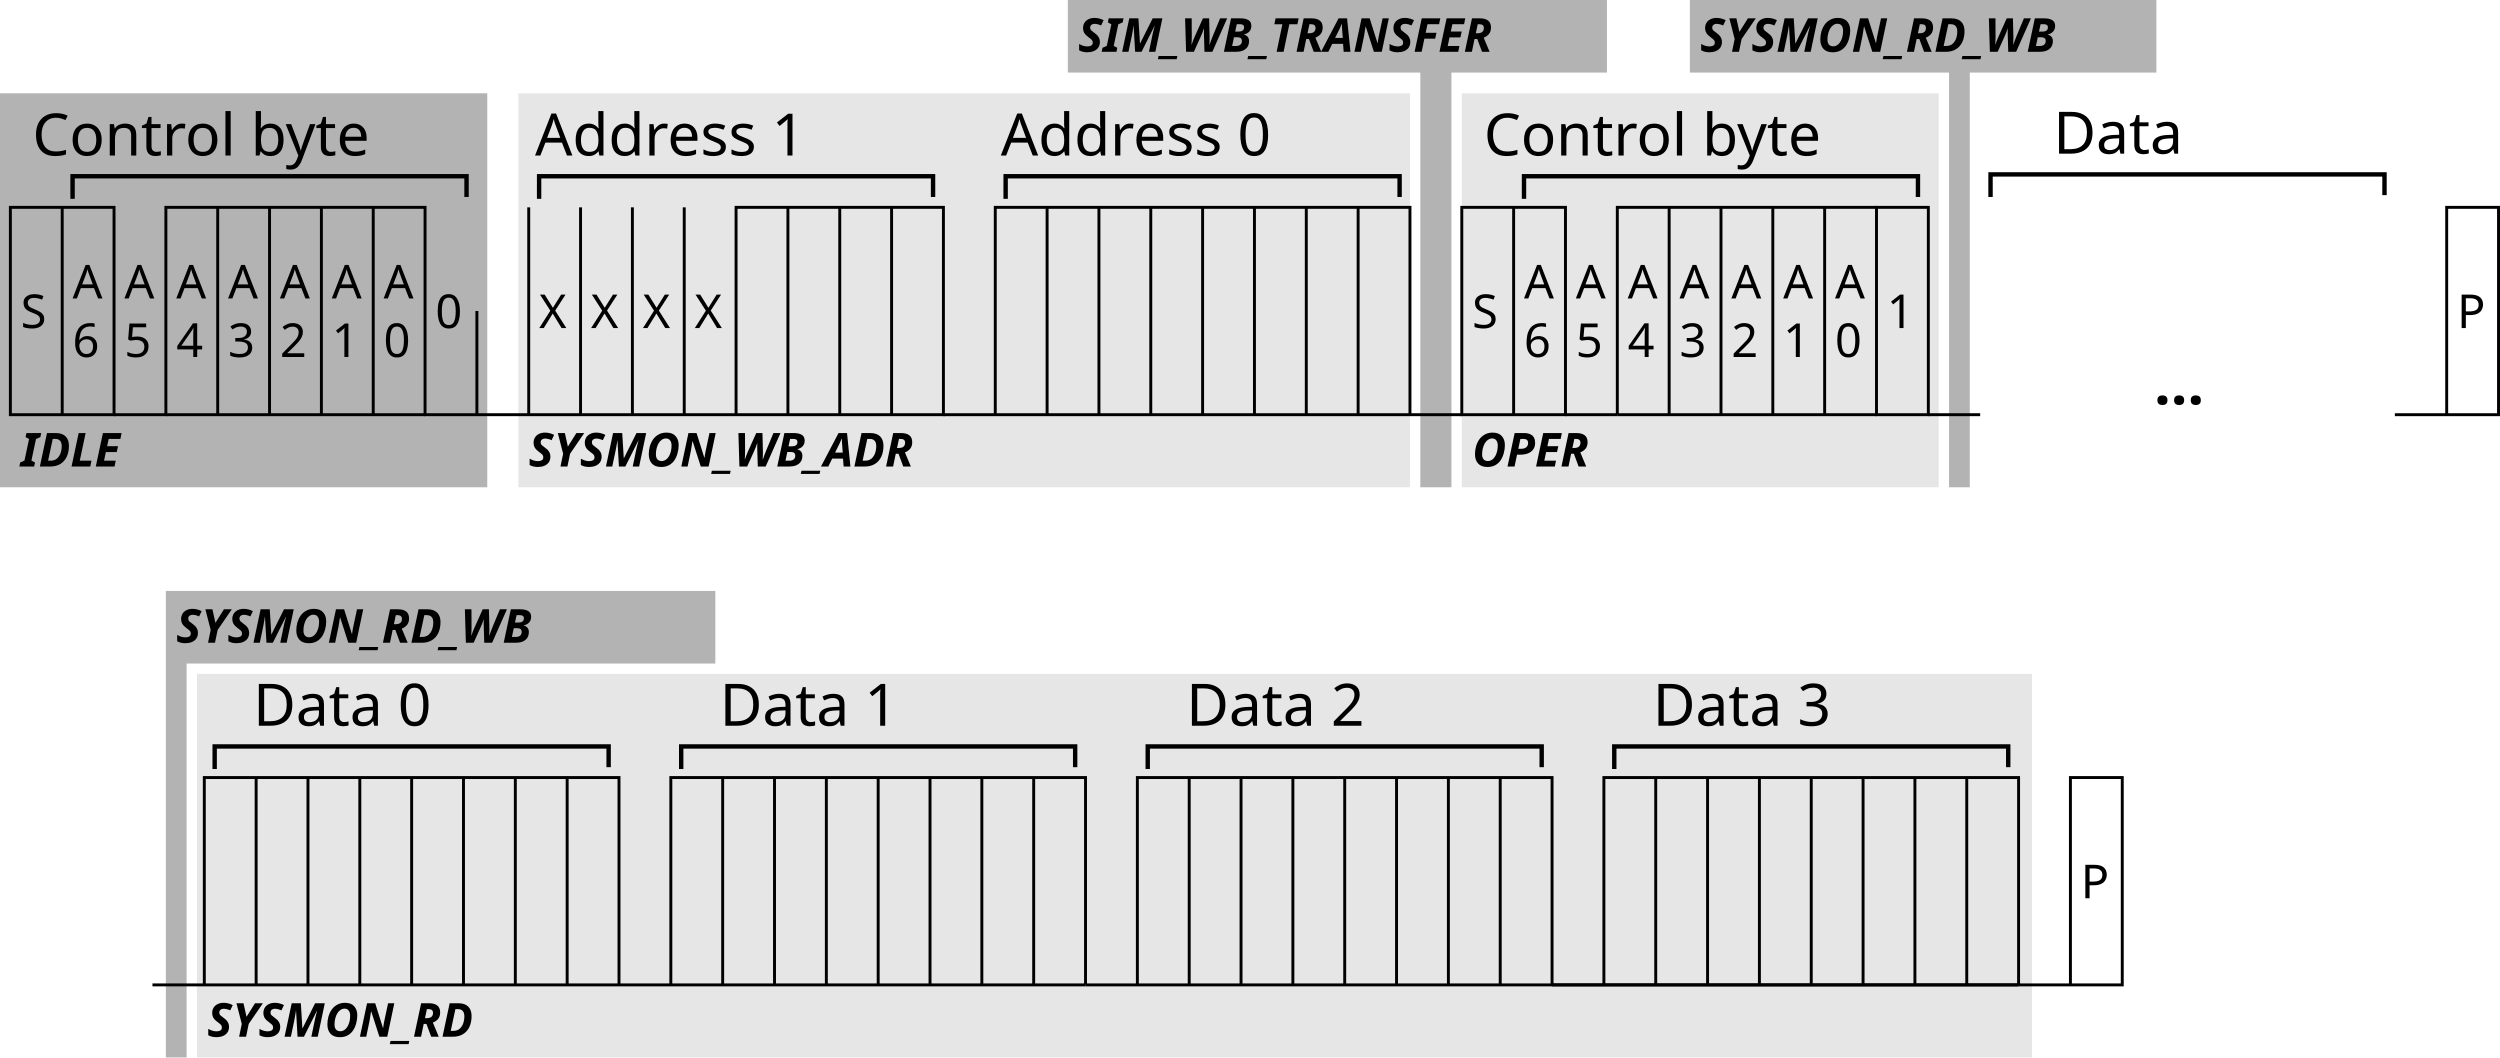
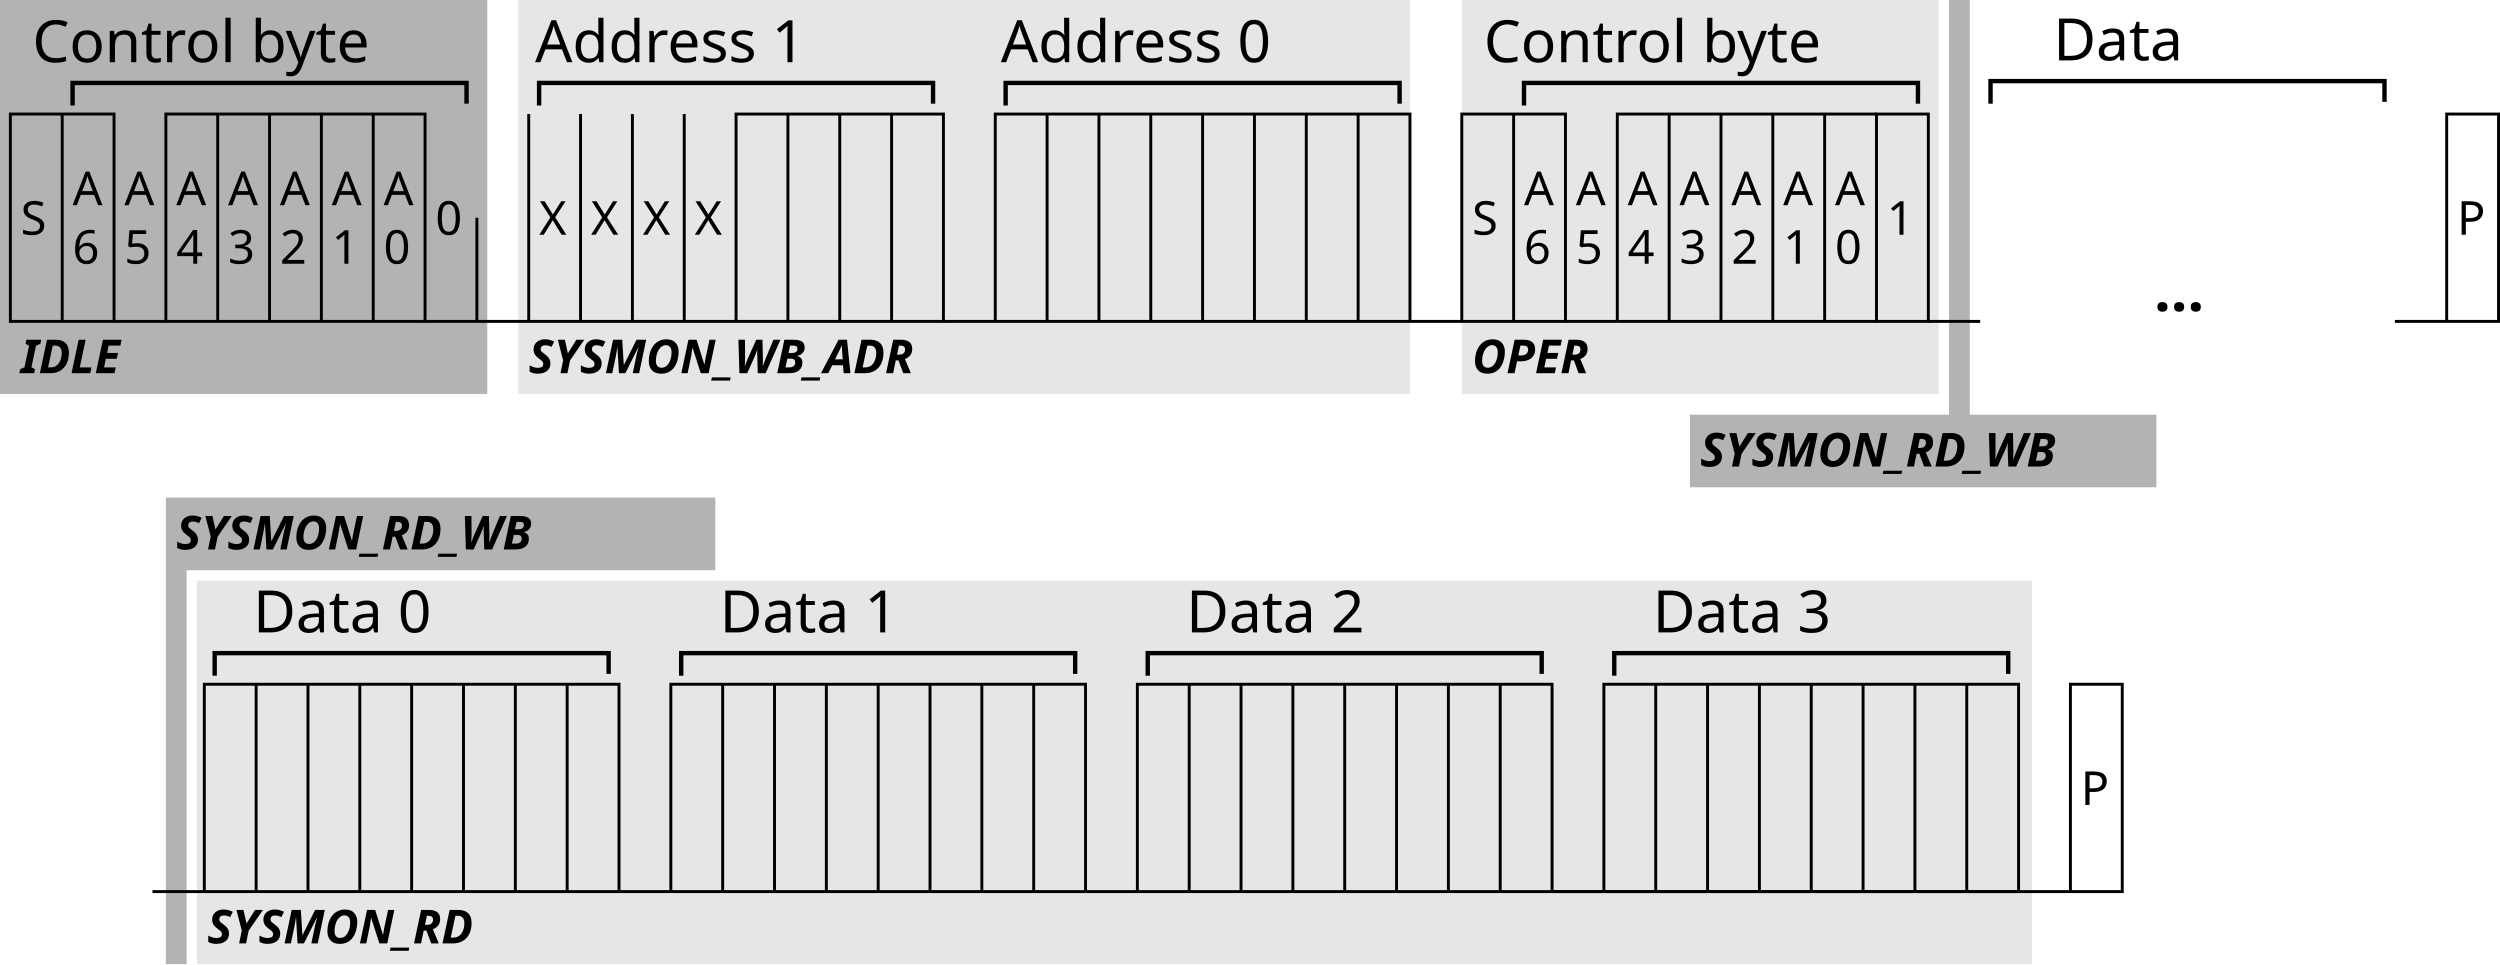
- <svg xmlns="http://www.w3.org/2000/svg" width="427.219" height="180.709" id="svg2" version="1.1">
+ <svg xmlns="http://www.w3.org/2000/svg" width="427.219" height="164.764" id="svg2" version="1.1">
  <defs id="defs4" />
-   <g id="layer1" transform="translate(-33.66142,-15.94489)">
+   <g id="layer1" transform="translate(-33.66142,-31.88974)">
    <path style="fill:#000000;fill-opacity:0.3;stroke:none" d="m 66.842,82.013 0,79.724 3.543,0 0,-67.323 90.354,0 0,-12.402 z" id="path9392" transform="translate(-4.834492,34.9161)" />
    <g id="g9228">
      <g id="g9174">
        <path id="path3019" d="m 59.716,184.252 8.858,0 70.866,0" style="fill:none;stroke:#000000;stroke-width:0.5;stroke-linecap:butt;stroke-linejoin:miter;stroke-miterlimit:4;stroke-opacity:1;stroke-dasharray:none" />
        <path id="path3021" d="m 68.574,184.252 0,-35.433 70.866,0 0,35.433" style="fill:none;stroke:#000000;stroke-width:0.5;stroke-linecap:butt;stroke-linejoin:miter;stroke-miterlimit:4;stroke-opacity:1;stroke-dasharray:none" />
        <path id="path3023" d="m 130.582,148.819 0,35.433" style="fill:none;stroke:#000000;stroke-width:0.5;stroke-linecap:butt;stroke-linejoin:miter;stroke-miterlimit:4;stroke-opacity:1;stroke-dasharray:none" />
        <path id="path3025" d="m 121.724,148.819 0,35.433" style="fill:none;stroke:#000000;stroke-width:0.5;stroke-linecap:butt;stroke-linejoin:miter;stroke-miterlimit:4;stroke-opacity:1;stroke-dasharray:none" />
        <path id="path3027" d="m 112.865,184.252 0,-35.433" style="fill:none;stroke:#000000;stroke-width:0.5;stroke-linecap:butt;stroke-linejoin:miter;stroke-miterlimit:4;stroke-opacity:1;stroke-dasharray:none" />
        <path id="path3029" d="m 104.007,148.819 0,35.433" style="fill:none;stroke:#000000;stroke-width:0.5;stroke-linecap:butt;stroke-linejoin:miter;stroke-miterlimit:4;stroke-opacity:1;stroke-dasharray:none" />
        <path id="path3031" d="m 95.149,184.252 0,-35.433" style="fill:none;stroke:#000000;stroke-width:0.5;stroke-linecap:butt;stroke-linejoin:miter;stroke-miterlimit:4;stroke-opacity:1;stroke-dasharray:none" />
        <path id="path3033" d="m 86.29,148.819 0,35.433" style="fill:none;stroke:#000000;stroke-width:0.5;stroke-linecap:butt;stroke-linejoin:miter;stroke-miterlimit:4;stroke-opacity:1;stroke-dasharray:none" />
        <path id="path3035" d="m 77.432,184.252 0,-35.433" style="fill:none;stroke:#000000;stroke-width:0.5;stroke-linecap:butt;stroke-linejoin:miter;stroke-miterlimit:4;stroke-opacity:1;stroke-dasharray:none" />
        <path style="fill:none;stroke:#000000;stroke-width:0.5;stroke-linecap:butt;stroke-linejoin:miter;stroke-miterlimit:4;stroke-opacity:1;stroke-dasharray:none" d="m 139.44,184.252 8.858,0 70.866,0" id="path3037" />
        <path style="fill:none;stroke:#000000;stroke-width:0.5;stroke-linecap:butt;stroke-linejoin:miter;stroke-miterlimit:4;stroke-opacity:1;stroke-dasharray:none" d="m 148.298,184.252 0,-35.433 70.866,0 0,35.433" id="path3039" />
        <path style="fill:none;stroke:#000000;stroke-width:0.5;stroke-linecap:butt;stroke-linejoin:miter;stroke-miterlimit:4;stroke-opacity:1;stroke-dasharray:none" d="m 210.306,148.819 0,35.433" id="path3041" />
        <path style="fill:none;stroke:#000000;stroke-width:0.5;stroke-linecap:butt;stroke-linejoin:miter;stroke-miterlimit:4;stroke-opacity:1;stroke-dasharray:none" d="m 201.448,148.819 0,35.433" id="path3043" />
        <path style="fill:none;stroke:#000000;stroke-width:0.5;stroke-linecap:butt;stroke-linejoin:miter;stroke-miterlimit:4;stroke-opacity:1;stroke-dasharray:none" d="m 192.59,184.252 0,-35.433" id="path3045" />
        <path style="fill:none;stroke:#000000;stroke-width:0.5;stroke-linecap:butt;stroke-linejoin:miter;stroke-miterlimit:4;stroke-opacity:1;stroke-dasharray:none" d="m 183.731,148.819 0,35.433" id="path3047" />
        <path style="fill:none;stroke:#000000;stroke-width:0.5;stroke-linecap:butt;stroke-linejoin:miter;stroke-miterlimit:4;stroke-opacity:1;stroke-dasharray:none" d="m 174.873,184.252 0,-35.433" id="path3049" />
        <path style="fill:none;stroke:#000000;stroke-width:0.5;stroke-linecap:butt;stroke-linejoin:miter;stroke-miterlimit:4;stroke-opacity:1;stroke-dasharray:none" d="m 166.015,148.819 0,35.433" id="path3051" />
        <path style="fill:none;stroke:#000000;stroke-width:0.5;stroke-linecap:butt;stroke-linejoin:miter;stroke-miterlimit:4;stroke-opacity:1;stroke-dasharray:none" d="m 157.157,184.252 0,-35.433" id="path3053" />
        <text id="text3077" y="139.961" x="103.851" style="font-size:10px;font-style:normal;font-weight:normal;line-height:125%;letter-spacing:0px;word-spacing:0px;fill:#000000;fill-opacity:1;stroke:none;font-family:Sans" xml:space="preserve">
          <tspan style="text-align:center;text-anchor:middle" y="139.961" x="103.851" id="tspan3079">Data 0</tspan>
        </text>
        <path style="fill:none;stroke:#000000;stroke-width:0.5;stroke-linecap:butt;stroke-linejoin:miter;stroke-miterlimit:4;stroke-opacity:1;stroke-dasharray:none" d="m 219.164,184.252 8.858,0 70.866,0" id="path3085" />
        <path style="fill:none;stroke:#000000;stroke-width:0.5;stroke-linecap:butt;stroke-linejoin:miter;stroke-miterlimit:4;stroke-opacity:1;stroke-dasharray:none" d="m 228.023,184.252 0,-35.433 70.866,0 0,35.433" id="path3087" />
        <path style="fill:none;stroke:#000000;stroke-width:0.5;stroke-linecap:butt;stroke-linejoin:miter;stroke-miterlimit:4;stroke-opacity:1;stroke-dasharray:none" d="m 290.031,148.819 0,35.433" id="path3089" />
        <path style="fill:none;stroke:#000000;stroke-width:0.5;stroke-linecap:butt;stroke-linejoin:miter;stroke-miterlimit:4;stroke-opacity:1;stroke-dasharray:none" d="m 281.172,148.819 0,35.433" id="path3091" />
        <path style="fill:none;stroke:#000000;stroke-width:0.5;stroke-linecap:butt;stroke-linejoin:miter;stroke-miterlimit:4;stroke-opacity:1;stroke-dasharray:none" d="m 272.314,184.252 0,-35.433" id="path3093" />
        <path style="fill:none;stroke:#000000;stroke-width:0.5;stroke-linecap:butt;stroke-linejoin:miter;stroke-miterlimit:4;stroke-opacity:1;stroke-dasharray:none" d="m 263.456,148.819 0,35.433" id="path3095" />
        <path style="fill:none;stroke:#000000;stroke-width:0.5;stroke-linecap:butt;stroke-linejoin:miter;stroke-miterlimit:4;stroke-opacity:1;stroke-dasharray:none" d="m 254.598,184.252 0,-35.433" id="path3097" />
        <path style="fill:none;stroke:#000000;stroke-width:0.5;stroke-linecap:butt;stroke-linejoin:miter;stroke-miterlimit:4;stroke-opacity:1;stroke-dasharray:none" d="m 245.739,148.819 0,35.433" id="path3099" />
        <path style="fill:none;stroke:#000000;stroke-width:0.5;stroke-linecap:butt;stroke-linejoin:miter;stroke-miterlimit:4;stroke-opacity:1;stroke-dasharray:none" d="m 236.881,184.252 0,-35.433" id="path3101" />
        <path id="path3103" d="m 298.889,184.252 8.858,0 70.866,0" style="fill:none;stroke:#000000;stroke-width:0.5;stroke-linecap:butt;stroke-linejoin:miter;stroke-miterlimit:4;stroke-opacity:1;stroke-dasharray:none" />
        <path id="path3105" d="m 307.747,184.252 0,-35.433 70.866,0 0,35.433" style="fill:none;stroke:#000000;stroke-width:0.5;stroke-linecap:butt;stroke-linejoin:miter;stroke-miterlimit:4;stroke-opacity:1;stroke-dasharray:none" />
        <path id="path3107" d="m 369.755,148.819 0,35.433" style="fill:none;stroke:#000000;stroke-width:0.5;stroke-linecap:butt;stroke-linejoin:miter;stroke-miterlimit:4;stroke-opacity:1;stroke-dasharray:none" />
        <path id="path3109" d="m 360.897,148.819 0,35.433" style="fill:none;stroke:#000000;stroke-width:0.5;stroke-linecap:butt;stroke-linejoin:miter;stroke-miterlimit:4;stroke-opacity:1;stroke-dasharray:none" />
        <path id="path3111" d="m 352.038,184.252 0,-35.433" style="fill:none;stroke:#000000;stroke-width:0.5;stroke-linecap:butt;stroke-linejoin:miter;stroke-miterlimit:4;stroke-opacity:1;stroke-dasharray:none" />
        <path id="path3113" d="m 343.18,148.819 0,35.433" style="fill:none;stroke:#000000;stroke-width:0.5;stroke-linecap:butt;stroke-linejoin:miter;stroke-miterlimit:4;stroke-opacity:1;stroke-dasharray:none" />
        <path id="path3115" d="m 334.322,184.252 0,-35.433" style="fill:none;stroke:#000000;stroke-width:0.5;stroke-linecap:butt;stroke-linejoin:miter;stroke-miterlimit:4;stroke-opacity:1;stroke-dasharray:none" />
        <path id="path3117" d="m 325.464,148.819 0,35.433" style="fill:none;stroke:#000000;stroke-width:0.5;stroke-linecap:butt;stroke-linejoin:miter;stroke-miterlimit:4;stroke-opacity:1;stroke-dasharray:none" />
        <path id="path3119" d="m 316.605,184.252 0,-35.433" style="fill:none;stroke:#000000;stroke-width:0.5;stroke-linecap:butt;stroke-linejoin:miter;stroke-miterlimit:4;stroke-opacity:1;stroke-dasharray:none" />
        <path style="fill:none;stroke:#000000;stroke-width:0.5;stroke-linecap:butt;stroke-linejoin:miter;stroke-miterlimit:4;stroke-opacity:1;stroke-dasharray:none" d="m 378.613,184.252 8.858,0 0,-35.433 8.858,0 0,35.433 -8.858,0" id="path3121" />
        <text id="text3276" y="169.448" x="389.243" style="font-size:10px;font-style:normal;font-weight:normal;line-height:125%;letter-spacing:0px;word-spacing:0px;fill:#000000;fill-opacity:1;stroke:none;font-family:Sans" xml:space="preserve">
          <tspan style="font-size:8px;text-align:start;text-anchor:start" y="169.448" x="389.243" id="tspan3278">P</tspan>
        </text>
        <path id="path4087" d="m 298.889,184.252 8.858,0 70.866,0" style="fill:none;stroke:#000000;stroke-width:0.5;stroke-linecap:butt;stroke-linejoin:miter;stroke-miterlimit:4;stroke-opacity:1;stroke-dasharray:none" />
        <path style="fill:none;stroke:#000000;stroke-width:0.75;stroke-linecap:butt;stroke-linejoin:miter;stroke-miterlimit:4;stroke-opacity:1;stroke-dasharray:none" d="m 70.346,147.361 0,-3.857 67.323,0 0,3.543" id="path4910" />
        <text xml:space="preserve" style="font-size:10px;font-style:normal;font-weight:normal;line-height:125%;letter-spacing:0px;word-spacing:0px;fill:#000000;fill-opacity:1;stroke:none;font-family:Sans" x="183.575" y="139.961" id="text4914">
          <tspan id="tspan4916" x="183.575" y="139.961" style="text-align:center;text-anchor:middle">Data 1</tspan>
        </text>
        <path id="path4918" d="m 150.07,147.361 0,-3.857 67.323,0 0,3.543" style="fill:none;stroke:#000000;stroke-width:0.75;stroke-linecap:butt;stroke-linejoin:miter;stroke-miterlimit:4;stroke-opacity:1;stroke-dasharray:none" />
        <text xml:space="preserve" style="font-size:10px;font-style:normal;font-weight:normal;line-height:125%;letter-spacing:0px;word-spacing:0px;fill:#000000;fill-opacity:1;stroke:none;font-family:Sans" x="263.3" y="139.961" id="text4920">
          <tspan id="tspan4922" x="263.3" y="139.961" style="text-align:center;text-anchor:middle">Data 2</tspan>
        </text>
        <path id="path4924" d="m 229.794,147.361 0,-3.857 67.323,0 0,3.543" style="fill:none;stroke:#000000;stroke-width:0.75;stroke-linecap:butt;stroke-linejoin:miter;stroke-miterlimit:4;stroke-opacity:1;stroke-dasharray:none" />
        <text id="text4926" y="139.961" x="343.024" style="font-size:10px;font-style:normal;font-weight:normal;line-height:125%;letter-spacing:0px;word-spacing:0px;fill:#000000;fill-opacity:1;stroke:none;font-family:Sans" xml:space="preserve">
          <tspan style="text-align:center;text-anchor:middle" y="139.961" x="343.024" id="tspan4928">Data 3</tspan>
        </text>
        <path style="fill:none;stroke:#000000;stroke-width:0.75;stroke-linecap:butt;stroke-linejoin:miter;stroke-miterlimit:4;stroke-opacity:1;stroke-dasharray:none" d="m 309.519,147.361 0,-3.857 67.323,0 0,3.543" id="path4930" />
      </g>
      <g id="g9064">
        <path style="fill:none;stroke:#000000;stroke-width:0.5;stroke-linecap:butt;stroke-linejoin:miter;stroke-miterlimit:4;stroke-opacity:1;stroke-dasharray:none" d="m 44.291,51.378 8.858,0 0,35.433 -8.858,0 0,-35.433 -8.858,0 0,35.433 8.858,0" id="path2989" />
        <path style="fill:none;stroke:#000000;stroke-width:0.5;stroke-linecap:butt;stroke-linejoin:miter;stroke-miterlimit:4;stroke-opacity:1;stroke-dasharray:none" d="m 53.15,86.811 8.858,0 0,-35.433 8.858,0 0,0 8.858,0 8.858,0 8.858,0 8.858,0 0,35.433 8.858,0 0,-17.717 0,17.717 8.858,0 0,-35.433 0,35.433 8.858,0 0,-35.433 0,35.433 8.858,0 0,-35.433 0,35.433 8.858,0 0,-35.433 0,35.433 8.858,0 0,-35.433 35.433,0 0,35.433 -35.433,0" id="path2991" />
        <path style="fill:none;stroke:#000000;stroke-width:0.5;stroke-linecap:butt;stroke-linejoin:miter;stroke-miterlimit:4;stroke-opacity:1;stroke-dasharray:none" d="m 168.307,51.378 0,35.433" id="path2995" />
        <path style="fill:none;stroke:#000000;stroke-width:0.5;stroke-linecap:butt;stroke-linejoin:miter;stroke-miterlimit:4;stroke-opacity:1;stroke-dasharray:none" d="m 177.165,51.378 0,35.433" id="path2997" />
        <path style="fill:none;stroke:#000000;stroke-width:0.5;stroke-linecap:butt;stroke-linejoin:miter;stroke-miterlimit:4;stroke-opacity:1;stroke-dasharray:none" d="m 186.024,51.378 0,35.433" id="path2999" />
        <path style="fill:none;stroke:#000000;stroke-width:0.5;stroke-linecap:butt;stroke-linejoin:miter;stroke-miterlimit:4;stroke-opacity:1;stroke-dasharray:none" d="m 194.882,86.811 8.858,0 70.866,0" id="path3001" />
        <path style="fill:none;stroke:#000000;stroke-width:0.5;stroke-linecap:butt;stroke-linejoin:miter;stroke-miterlimit:4;stroke-opacity:1;stroke-dasharray:none" d="m 203.74,86.811 0,-35.433 70.866,0 0,35.433" id="path3003" />
        <path style="fill:none;stroke:#000000;stroke-width:0.5;stroke-linecap:butt;stroke-linejoin:miter;stroke-miterlimit:4;stroke-opacity:1;stroke-dasharray:none" d="m 265.748,51.378 0,35.433" id="path3005" />
        <path style="fill:none;stroke:#000000;stroke-width:0.5;stroke-linecap:butt;stroke-linejoin:miter;stroke-miterlimit:4;stroke-opacity:1;stroke-dasharray:none" d="m 256.89,51.378 0,35.433" id="path3007" />
        <path style="fill:none;stroke:#000000;stroke-width:0.5;stroke-linecap:butt;stroke-linejoin:miter;stroke-miterlimit:4;stroke-opacity:1;stroke-dasharray:none" d="m 248.031,86.811 0,-35.433" id="path3009" />
        <path style="fill:none;stroke:#000000;stroke-width:0.5;stroke-linecap:butt;stroke-linejoin:miter;stroke-miterlimit:4;stroke-opacity:1;stroke-dasharray:none" d="m 239.173,51.378 0,35.433" id="path3011" />
        <path style="fill:none;stroke:#000000;stroke-width:0.5;stroke-linecap:butt;stroke-linejoin:miter;stroke-miterlimit:4;stroke-opacity:1;stroke-dasharray:none" d="m 230.315,86.811 0,-35.433" id="path3013" />
        <path style="fill:none;stroke:#000000;stroke-width:0.5;stroke-linecap:butt;stroke-linejoin:miter;stroke-miterlimit:4;stroke-opacity:1;stroke-dasharray:none" d="m 221.457,51.378 0,35.433" id="path3015" />
        <path style="fill:none;stroke:#000000;stroke-width:0.5;stroke-linecap:butt;stroke-linejoin:miter;stroke-miterlimit:4;stroke-opacity:1;stroke-dasharray:none" d="m 212.598,86.811 0,-35.433" id="path3017" />
        <text xml:space="preserve" style="font-size:10px;font-style:normal;font-weight:normal;line-height:125%;letter-spacing:0px;word-spacing:0px;fill:#000000;fill-opacity:1;stroke:none;font-family:Sans" x="79.71" y="42.52" id="text3055">
          <tspan id="tspan3057" x="79.71" y="42.52" style="text-align:center;text-anchor:middle">Control byte</tspan>
        </text>
        <path style="fill:none;stroke:#000000;stroke-width:0.5;stroke-linecap:butt;stroke-linejoin:miter;stroke-miterlimit:4;stroke-opacity:1;stroke-dasharray:none" d="m 62.008,86.811 44.291,0" id="path3059" />
        <path style="fill:none;stroke:#000000;stroke-width:0.5;stroke-linecap:butt;stroke-linejoin:miter;stroke-miterlimit:4;stroke-opacity:1;stroke-dasharray:none" d="m 97.441,51.378 0,35.433" id="path3061" />
        <path style="fill:none;stroke:#000000;stroke-width:0.5;stroke-linecap:butt;stroke-linejoin:miter;stroke-miterlimit:4;stroke-opacity:1;stroke-dasharray:none" d="m 88.583,51.378 0,35.433" id="path3063" />
        <path style="fill:none;stroke:#000000;stroke-width:0.5;stroke-linecap:butt;stroke-linejoin:miter;stroke-miterlimit:4;stroke-opacity:1;stroke-dasharray:none" d="m 79.724,86.811 0,-35.433" id="path3065" />
        <path style="fill:none;stroke:#000000;stroke-width:0.5;stroke-linecap:butt;stroke-linejoin:miter;stroke-miterlimit:4;stroke-opacity:1;stroke-dasharray:none" d="m 70.866,51.378 0,35.433" id="path3067" />
        <text id="text3069" y="42.52" x="159.874" style="font-size:10px;font-style:normal;font-weight:normal;line-height:125%;letter-spacing:0px;word-spacing:0px;fill:#000000;fill-opacity:1;stroke:none;font-family:Sans" xml:space="preserve">
          <tspan y="42.52" x="159.874" id="tspan3071" style="text-align:center;text-anchor:middle">Address 1</tspan>
        </text>
        <text xml:space="preserve" style="font-size:10px;font-style:normal;font-weight:normal;line-height:125%;letter-spacing:0px;word-spacing:0px;fill:#000000;fill-opacity:1;stroke:none;font-family:Sans" x="239.469" y="42.52" id="text3073">
          <tspan id="tspan3075" x="239.469" y="42.52" style="text-align:center;text-anchor:middle">Address 0</tspan>
        </text>
        <text xml:space="preserve" style="font-size:10px;font-style:normal;font-weight:normal;line-height:125%;letter-spacing:0px;word-spacing:0px;fill:#000000;fill-opacity:1;stroke:none;font-family:Sans" x="37.205" y="72.007" id="text3131">
          <tspan id="tspan3133" x="37.205" y="72.007" style="font-size:8px;text-align:start;text-anchor:start">S</tspan>
        </text>
        <text id="text3135" y="66.954" x="46.063" style="font-size:10px;font-style:normal;font-weight:normal;line-height:125%;letter-spacing:0px;word-spacing:0px;fill:#000000;fill-opacity:1;stroke:none;font-family:Sans" xml:space="preserve">
          <tspan style="font-size:8px;text-align:start;text-anchor:start" y="66.954" x="46.063" id="tspan3137">A</tspan>
          <tspan style="font-size:8px;text-align:start;text-anchor:start" y="76.954" x="46.063" id="tspan3139">6</tspan>
        </text>
        <text xml:space="preserve" style="font-size:10px;font-style:normal;font-weight:normal;line-height:125%;letter-spacing:0px;word-spacing:0px;fill:#000000;fill-opacity:1;stroke:none;font-family:Sans" x="54.921" y="66.954" id="text3141">
          <tspan id="tspan3143" x="54.921" y="66.954" style="font-size:8px;text-align:start;text-anchor:start">A</tspan>
          <tspan id="tspan3145" x="54.921" y="76.954" style="font-size:8px;text-align:start;text-anchor:start">5</tspan>
        </text>
        <text xml:space="preserve" style="font-size:10px;font-style:normal;font-weight:normal;line-height:125%;letter-spacing:0px;word-spacing:0px;fill:#000000;fill-opacity:1;stroke:none;font-family:Sans" x="63.78" y="66.954" id="text3147">
          <tspan id="tspan3149" x="63.78" y="66.954" style="font-size:8px;text-align:start;text-anchor:start">A</tspan>
          <tspan id="tspan3151" x="63.78" y="76.954" style="font-size:8px;text-align:start;text-anchor:start">4</tspan>
        </text>
        <text id="text3153" y="66.954" x="72.638" style="font-size:10px;font-style:normal;font-weight:normal;line-height:125%;letter-spacing:0px;word-spacing:0px;fill:#000000;fill-opacity:1;stroke:none;font-family:Sans" xml:space="preserve">
          <tspan style="font-size:8px;text-align:start;text-anchor:start" y="66.954" x="72.638" id="tspan3155">A</tspan>
          <tspan style="font-size:8px;text-align:start;text-anchor:start" y="76.954" x="72.638" id="tspan3157">3</tspan>
        </text>
        <text id="text3159" y="66.954" x="81.496" style="font-size:10px;font-style:normal;font-weight:normal;line-height:125%;letter-spacing:0px;word-spacing:0px;fill:#000000;fill-opacity:1;stroke:none;font-family:Sans" xml:space="preserve">
          <tspan style="font-size:8px;text-align:start;text-anchor:start" y="66.954" x="81.496" id="tspan3161">A</tspan>
          <tspan style="font-size:8px;text-align:start;text-anchor:start" y="76.954" x="81.496" id="tspan3163">2</tspan>
        </text>
        <text xml:space="preserve" style="font-size:10px;font-style:normal;font-weight:normal;line-height:125%;letter-spacing:0px;word-spacing:0px;fill:#000000;fill-opacity:1;stroke:none;font-family:Sans" x="90.354" y="66.954" id="text3165">
          <tspan id="tspan3167" x="90.354" y="66.954" style="font-size:8px;text-align:start;text-anchor:start">A</tspan>
          <tspan id="tspan3169" x="90.354" y="76.954" style="font-size:8px;text-align:start;text-anchor:start">1</tspan>
        </text>
        <text id="text3171" y="66.954" x="99.213" style="font-size:10px;font-style:normal;font-weight:normal;line-height:125%;letter-spacing:0px;word-spacing:0px;fill:#000000;fill-opacity:1;stroke:none;font-family:Sans" xml:space="preserve">
          <tspan style="font-size:8px;text-align:start;text-anchor:start" y="66.954" x="99.213" id="tspan3173">A</tspan>
          <tspan style="font-size:8px;text-align:start;text-anchor:start" y="76.954" x="99.213" id="tspan3175">0</tspan>
        </text>
        <text xml:space="preserve" style="font-size:10px;font-style:normal;font-weight:normal;line-height:125%;letter-spacing:0px;word-spacing:0px;fill:#000000;fill-opacity:1;stroke:none;font-family:Sans" x="108.071" y="72.007" id="text3177">
          <tspan id="tspan3181" x="108.071" y="72.007" style="font-size:8px;text-align:start;text-anchor:start">0</tspan>
        </text>
        <text id="text3193" y="72.007" x="125.787" style="font-size:10px;font-style:normal;font-weight:normal;line-height:125%;letter-spacing:0px;word-spacing:0px;fill:#000000;fill-opacity:1;stroke:none;font-family:Sans" xml:space="preserve">
          <tspan style="font-size:8px;text-align:start;text-anchor:start" y="72.007" x="125.787" id="tspan3195">X</tspan>
        </text>
        <text xml:space="preserve" style="font-size:10px;font-style:normal;font-weight:normal;line-height:125%;letter-spacing:0px;word-spacing:0px;fill:#000000;fill-opacity:1;stroke:none;font-family:Sans" x="134.646" y="72.007" id="text3197">
          <tspan id="tspan3199" x="134.646" y="72.007" style="font-size:8px;text-align:start;text-anchor:start">X</tspan>
        </text>
        <text id="text3201" y="72.007" x="143.504" style="font-size:10px;font-style:normal;font-weight:normal;line-height:125%;letter-spacing:0px;word-spacing:0px;fill:#000000;fill-opacity:1;stroke:none;font-family:Sans" xml:space="preserve">
          <tspan style="font-size:8px;text-align:start;text-anchor:start" y="72.007" x="143.504" id="tspan3203">X</tspan>
        </text>
        <text xml:space="preserve" style="font-size:10px;font-style:normal;font-weight:normal;line-height:125%;letter-spacing:0px;word-spacing:0px;fill:#000000;fill-opacity:1;stroke:none;font-family:Sans" x="152.362" y="72.007" id="text3205">
          <tspan id="tspan3207" x="152.362" y="72.007" style="font-size:8px;text-align:start;text-anchor:start">X</tspan>
        </text>
        <path style="fill:none;stroke:#000000;stroke-width:0.75;stroke-linecap:butt;stroke-linejoin:miter;stroke-miterlimit:4;stroke-opacity:1;stroke-dasharray:none" d="m 46.063,49.92 0,-3.857 67.323,0 0,3.543" id="path4071" />
        <path id="path4908" d="m 125.787,49.92 0,-3.857 67.323,0 0,3.543" style="fill:none;stroke:#000000;stroke-width:0.75;stroke-linecap:butt;stroke-linejoin:miter;stroke-miterlimit:4;stroke-opacity:1;stroke-dasharray:none" />
        <path id="path4912" d="m 205.512,49.92 0,-3.857 67.323,0 0,3.543" style="fill:none;stroke:#000000;stroke-width:0.75;stroke-linecap:butt;stroke-linejoin:miter;stroke-miterlimit:4;stroke-opacity:1;stroke-dasharray:none" />
        <path id="path3386" d="m 292.323,51.378 8.858,0 0,35.433 -8.858,0 0,-35.433 -8.858,0 0,35.433 8.858,0" style="fill:none;stroke:#000000;stroke-width:0.5;stroke-linecap:butt;stroke-linejoin:miter;stroke-miterlimit:4;stroke-opacity:1;stroke-dasharray:none" />
        <text id="text3388" y="42.52" x="327.741" style="font-size:10px;font-style:normal;font-weight:normal;line-height:125%;letter-spacing:0px;word-spacing:0px;fill:#000000;fill-opacity:1;stroke:none;font-family:Sans" xml:space="preserve">
          <tspan style="text-align:center;text-anchor:middle" y="42.52" x="327.741" id="tspan3390">Control byte</tspan>
        </text>
        <path id="path3392" d="m 310.039,86.811 44.291,0" style="fill:none;stroke:#000000;stroke-width:0.5;stroke-linecap:butt;stroke-linejoin:miter;stroke-miterlimit:4;stroke-opacity:1;stroke-dasharray:none" />
        <path id="path3394" d="m 345.472,51.378 0,35.433" style="fill:none;stroke:#000000;stroke-width:0.5;stroke-linecap:butt;stroke-linejoin:miter;stroke-miterlimit:4;stroke-opacity:1;stroke-dasharray:none" />
        <path id="path3396" d="m 336.614,51.378 0,35.433" style="fill:none;stroke:#000000;stroke-width:0.5;stroke-linecap:butt;stroke-linejoin:miter;stroke-miterlimit:4;stroke-opacity:1;stroke-dasharray:none" />
        <path id="path3398" d="m 327.756,86.811 0,-35.433" style="fill:none;stroke:#000000;stroke-width:0.5;stroke-linecap:butt;stroke-linejoin:miter;stroke-miterlimit:4;stroke-opacity:1;stroke-dasharray:none" />
        <path id="path3400" d="m 318.898,51.378 0,35.433" style="fill:none;stroke:#000000;stroke-width:0.5;stroke-linecap:butt;stroke-linejoin:miter;stroke-miterlimit:4;stroke-opacity:1;stroke-dasharray:none" />
        <text id="text3402" y="72.007" x="285.236" style="font-size:10px;font-style:normal;font-weight:normal;line-height:125%;letter-spacing:0px;word-spacing:0px;fill:#000000;fill-opacity:1;stroke:none;font-family:Sans" xml:space="preserve">
          <tspan style="font-size:8px;text-align:start;text-anchor:start" y="72.007" x="285.236" id="tspan3404">S</tspan>
        </text>
        <text xml:space="preserve" style="font-size:10px;font-style:normal;font-weight:normal;line-height:125%;letter-spacing:0px;word-spacing:0px;fill:#000000;fill-opacity:1;stroke:none;font-family:Sans" x="294.095" y="66.954" id="text3406">
          <tspan id="tspan3408" x="294.095" y="66.954" style="font-size:8px;text-align:start;text-anchor:start">A</tspan>
          <tspan id="tspan3410" x="294.095" y="76.954" style="font-size:8px;text-align:start;text-anchor:start">6</tspan>
        </text>
        <text id="text3412" y="66.954" x="302.953" style="font-size:10px;font-style:normal;font-weight:normal;line-height:125%;letter-spacing:0px;word-spacing:0px;fill:#000000;fill-opacity:1;stroke:none;font-family:Sans" xml:space="preserve">
          <tspan style="font-size:8px;text-align:start;text-anchor:start" y="66.954" x="302.953" id="tspan3414">A</tspan>
          <tspan style="font-size:8px;text-align:start;text-anchor:start" y="76.954" x="302.953" id="tspan3416">5</tspan>
        </text>
        <text id="text3418" y="66.954" x="311.811" style="font-size:10px;font-style:normal;font-weight:normal;line-height:125%;letter-spacing:0px;word-spacing:0px;fill:#000000;fill-opacity:1;stroke:none;font-family:Sans" xml:space="preserve">
          <tspan style="font-size:8px;text-align:start;text-anchor:start" y="66.954" x="311.811" id="tspan3420">A</tspan>
          <tspan style="font-size:8px;text-align:start;text-anchor:start" y="76.954" x="311.811" id="tspan3422">4</tspan>
        </text>
        <text xml:space="preserve" style="font-size:10px;font-style:normal;font-weight:normal;line-height:125%;letter-spacing:0px;word-spacing:0px;fill:#000000;fill-opacity:1;stroke:none;font-family:Sans" x="320.669" y="66.954" id="text3424">
          <tspan id="tspan3426" x="320.669" y="66.954" style="font-size:8px;text-align:start;text-anchor:start">A</tspan>
          <tspan id="tspan3428" x="320.669" y="76.954" style="font-size:8px;text-align:start;text-anchor:start">3</tspan>
        </text>
        <text xml:space="preserve" style="font-size:10px;font-style:normal;font-weight:normal;line-height:125%;letter-spacing:0px;word-spacing:0px;fill:#000000;fill-opacity:1;stroke:none;font-family:Sans" x="329.528" y="66.954" id="text3430">
          <tspan id="tspan3432" x="329.528" y="66.954" style="font-size:8px;text-align:start;text-anchor:start">A</tspan>
          <tspan id="tspan3434" x="329.528" y="76.954" style="font-size:8px;text-align:start;text-anchor:start">2</tspan>
        </text>
        <text id="text3436" y="66.954" x="338.386" style="font-size:10px;font-style:normal;font-weight:normal;line-height:125%;letter-spacing:0px;word-spacing:0px;fill:#000000;fill-opacity:1;stroke:none;font-family:Sans" xml:space="preserve">
          <tspan style="font-size:8px;text-align:start;text-anchor:start" y="66.954" x="338.386" id="tspan3438">A</tspan>
          <tspan style="font-size:8px;text-align:start;text-anchor:start" y="76.954" x="338.386" id="tspan3440">1</tspan>
        </text>
        <text xml:space="preserve" style="font-size:10px;font-style:normal;font-weight:normal;line-height:125%;letter-spacing:0px;word-spacing:0px;fill:#000000;fill-opacity:1;stroke:none;font-family:Sans" x="347.244" y="66.954" id="text3442">
          <tspan id="tspan3444" x="347.244" y="66.954" style="font-size:8px;text-align:start;text-anchor:start">A</tspan>
          <tspan id="tspan3446" x="347.244" y="76.954" style="font-size:8px;text-align:start;text-anchor:start">0</tspan>
        </text>
        <text id="text3448" y="72.01" x="356.102" style="font-size:10px;font-style:normal;font-weight:normal;line-height:125%;letter-spacing:0px;word-spacing:0px;fill:#000000;fill-opacity:1;stroke:none;font-family:Sans" xml:space="preserve">
          <tspan style="font-size:8px;text-align:start;text-anchor:start" y="72.01" x="356.102" id="tspan3450">1</tspan>
        </text>
        <path id="path3460" d="m 294.094,49.92 0,-3.857 67.323,0 0,3.543" style="fill:none;stroke:#000000;stroke-width:0.75;stroke-linecap:butt;stroke-linejoin:miter;stroke-miterlimit:4;stroke-opacity:1;stroke-dasharray:none" />
        <path style="fill:none;stroke:#000000;stroke-width:0.5;stroke-linecap:butt;stroke-linejoin:miter;stroke-miterlimit:4;stroke-opacity:1;stroke-dasharray:none" d="m 274.606,86.811 8.858,0" id="path3470" />
        <path style="fill:none;stroke:#000000;stroke-width:0.5;stroke-linecap:butt;stroke-linejoin:miter;stroke-miterlimit:4;stroke-opacity:1;stroke-dasharray:none" d="m 301.181,86.811 8.858,0" id="path4248" />
        <path style="fill:none;stroke:#000000;stroke-width:0.5;stroke-linecap:butt;stroke-linejoin:miter;stroke-miterlimit:4;stroke-opacity:1;stroke-dasharray:none" d="m 354.331,86.811 0,-35.433 8.858,0 0,35.433 z" id="path4250" />
        <path style="fill:none;stroke:#000000;stroke-width:0.5;stroke-linecap:butt;stroke-linejoin:miter;stroke-miterlimit:4;stroke-opacity:1;stroke-dasharray:none" d="m 310.039,86.811 0,-35.433 44.291,0" id="path4254" />
        <path id="path4376" d="m 442.913,86.811 8.858,0 0,-35.433 8.858,0 0,35.433 -8.858,0" style="fill:none;stroke:#000000;stroke-width:0.5;stroke-linecap:butt;stroke-linejoin:miter;stroke-miterlimit:4;stroke-opacity:1;stroke-dasharray:none" />
        <text xml:space="preserve" style="font-size:10px;font-style:normal;font-weight:normal;line-height:125%;letter-spacing:0px;word-spacing:0px;fill:#000000;fill-opacity:1;stroke:none;font-family:Sans" x="453.543" y="72.007" id="text4386">
          <tspan id="tspan4388" x="453.543" y="72.007" style="font-size:8px;text-align:start;text-anchor:start">P</tspan>
        </text>
        <text id="text4398" y="42.206" x="407.324" style="font-size:10px;font-style:normal;font-weight:normal;line-height:125%;letter-spacing:0px;word-spacing:0px;fill:#000000;fill-opacity:1;stroke:none;font-family:Sans" xml:space="preserve">
          <tspan style="text-align:center;text-anchor:middle" y="42.206" x="407.324" id="tspan4400">Data</tspan>
        </text>
        <path style="fill:none;stroke:#000000;stroke-width:0.75;stroke-linecap:butt;stroke-linejoin:miter;stroke-miterlimit:4;stroke-opacity:1;stroke-dasharray:none" d="m 373.819,49.606 0,-3.857 67.323,0 0,3.543" id="path4402" />
        <path style="fill:none;stroke:#000000;stroke-width:0.5;stroke-linecap:butt;stroke-linejoin:miter;stroke-miterlimit:4;stroke-opacity:1;stroke-dasharray:none" d="m 363.189,86.811 8.858,0" id="path4412" />
        <text xml:space="preserve" style="font-size:10px;font-style:normal;font-weight:normal;line-height:125%;letter-spacing:0px;word-spacing:0px;fill:#000000;fill-opacity:1;stroke:none;font-family:Sans" x="401.772" y="85.039" id="text4134">
          <tspan id="tspan4136" x="401.772" y="85.039" style="font-weight:bold">...</tspan>
        </text>
      </g>
    </g>
    <g transform="translate(-2.1303795e-6,-8.85822)" id="g4218">
      <rect style="fill:#000000;fill-opacity:0.1;fill-rule:evenodd;stroke:none" id="rect4121" width="81.496" height="67.323" x="283.465" y="40.748" />
      <text xml:space="preserve" style="font-size:10px;font-style:normal;font-weight:normal;line-height:125%;letter-spacing:0px;word-spacing:0px;fill:#000000;fill-opacity:1;stroke:none;font-family:Sans" x="285.236" y="104.528" id="text4126">
        <tspan id="tspan4128" x="285.236" y="104.528" style="font-size:8px;font-style:italic;font-weight:bold">OPER</tspan>
      </text>
    </g>
    <g transform="translate(-294.0945,97.44096)" id="g4463">
      <rect y="33.661" x="361.417" height="65.551" width="313.583" id="rect4138" style="fill:#000000;fill-opacity:0.1;fill-rule:evenodd;stroke:none" />
      <text xml:space="preserve" style="font-size:10px;font-style:normal;font-weight:normal;line-height:125%;letter-spacing:0px;word-spacing:0px;fill:#000000;fill-opacity:1;stroke:none;font-family:Sans" x="363.189" y="95.669" id="text4142">
        <tspan id="tspan4144-1" x="363.189" y="95.669" style="font-size:8px;font-style:italic;font-weight:bold">SYSMON_RD</tspan>
      </text>
    </g>
    <text xml:space="preserve" style="font-size:10px;font-style:normal;font-weight:normal;line-height:125%;letter-spacing:0px;word-spacing:0px;fill:#000000;fill-opacity:1;stroke:none;font-family:Sans" x="63.78" y="125.787" id="text4148">
      <tspan id="tspan4150" x="63.78" y="125.787" style="font-size:8px;font-style:italic;font-weight:bold">SYSMON_RD_WB</tspan>
    </text>
    <g id="g4154" transform="translate(-226.7716,-93.8976)">
      <rect y="125.787" x="349.016" height="67.323" width="152.362" id="rect3339" style="fill:#000000;fill-opacity:0.1;fill-rule:evenodd;stroke:none" />
      <text id="text4109" y="189.567" x="350.787" style="font-size:10px;font-style:normal;font-weight:normal;line-height:125%;letter-spacing:0px;word-spacing:0px;fill:#000000;fill-opacity:1;stroke:none;font-family:Sans" xml:space="preserve">
        <tspan style="font-size:8px;font-style:italic;font-weight:bold" y="189.567" x="350.787" id="tspan4111">SYSMON_WB_ADR</tspan>
      </text>
    </g>
-     <g transform="translate(-66.03165,934.808)" id="g8006">
-       <g id="g3186">
-         <path id="path7225" d="m 282.173,-918.863 -1e-5,12.402 60.236,0 0,70.866 5.315,0 0,-70.866 26.575,0 0,-12.402 z" style="fill:#000000;fill-opacity:0.3;stroke:none" />
-         <text id="text4115" y="-910.005" x="283.945" style="font-size:10px;font-style:normal;font-weight:normal;line-height:125%;letter-spacing:0px;word-spacing:0px;fill:#000000;fill-opacity:1;stroke:none;font-family:Sans" xml:space="preserve">
-           <tspan style="font-size:8px;font-style:italic;font-weight:bold" y="-910.005" x="283.945" id="tspan4117">SIM_WB_TRANSFER</tspan>
-         </text>
-       </g>
-       <path id="path3184" d="m 388.473,-918.863 -10e-6,12.402 44.291,0 0,70.866 3.543,0 0,-70.866 31.89,0 0,-12.402 z" style="fill:#000000;fill-opacity:0.3;stroke:none" />
-     </g>
+     <path style="fill:#000000;fill-opacity:0.3;stroke:none" d="m 322.441,115.157 -1e-5,-12.402 44.291,0 0,-70.866 3.543,0 0,70.866 31.89,0 0,12.402 z" id="path3184" />
    <g transform="translate(-313.5827,-93.8976)" id="g9413">
      <rect style="fill:#000000;fill-opacity:0.3;fill-rule:evenodd;stroke:none" id="rect9415" width="83.268" height="67.323" x="347.244" y="125.787" />
      <text xml:space="preserve" style="font-size:10px;font-style:normal;font-weight:normal;line-height:125%;letter-spacing:0px;word-spacing:0px;fill:#000000;fill-opacity:1;stroke:none;font-family:Sans" x="350.787" y="189.567" id="text9417">
        <tspan id="tspan9419" x="350.787" y="189.567" style="font-size:8px;font-style:italic;font-weight:bold">IDLE</tspan>
      </text>
    </g>
-     <text id="text3172" y="24.803" x="324.213" style="font-size:10px;font-style:normal;font-weight:normal;line-height:125%;letter-spacing:0px;word-spacing:0px;fill:#000000;fill-opacity:1;stroke:none;font-family:Sans" xml:space="preserve">
-       <tspan style="font-size:8px;font-style:italic;font-weight:bold" y="24.803" x="324.213" id="tspan3174">SYSMON_RD_WB</tspan>
+     <text id="text3172" y="111.614" x="324.213" style="font-size:10px;font-style:normal;font-weight:normal;line-height:125%;letter-spacing:0px;word-spacing:0px;fill:#000000;fill-opacity:1;stroke:none;font-family:Sans" xml:space="preserve">
+       <tspan style="font-size:8px;font-style:italic;font-weight:bold" y="111.614" x="324.213" id="tspan3174">SYSMON_RD_WB</tspan>
    </text>
  </g>
</svg>
